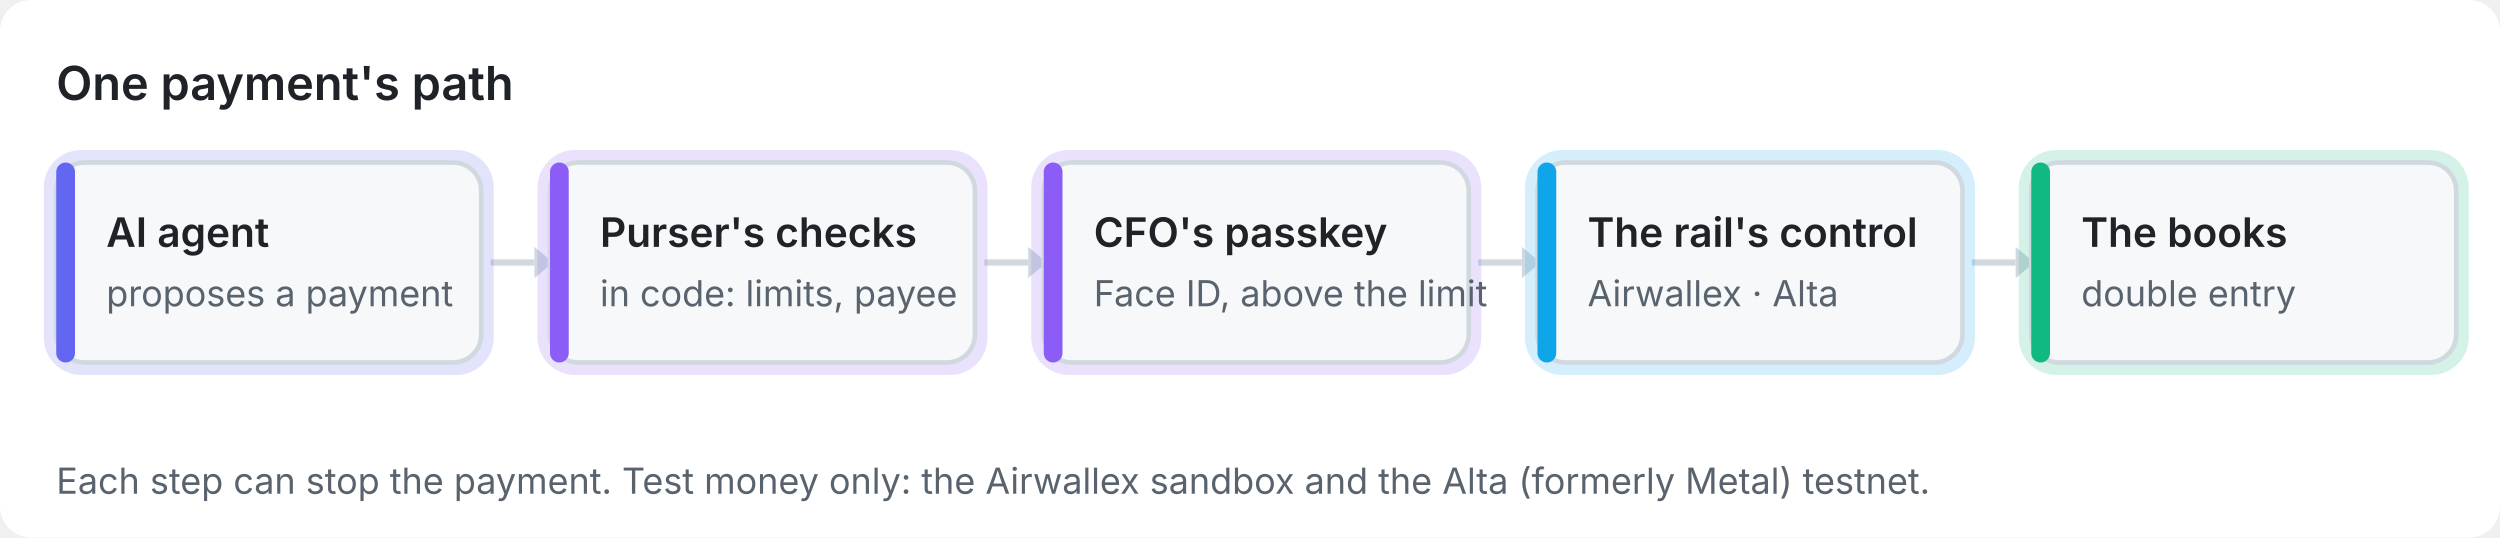
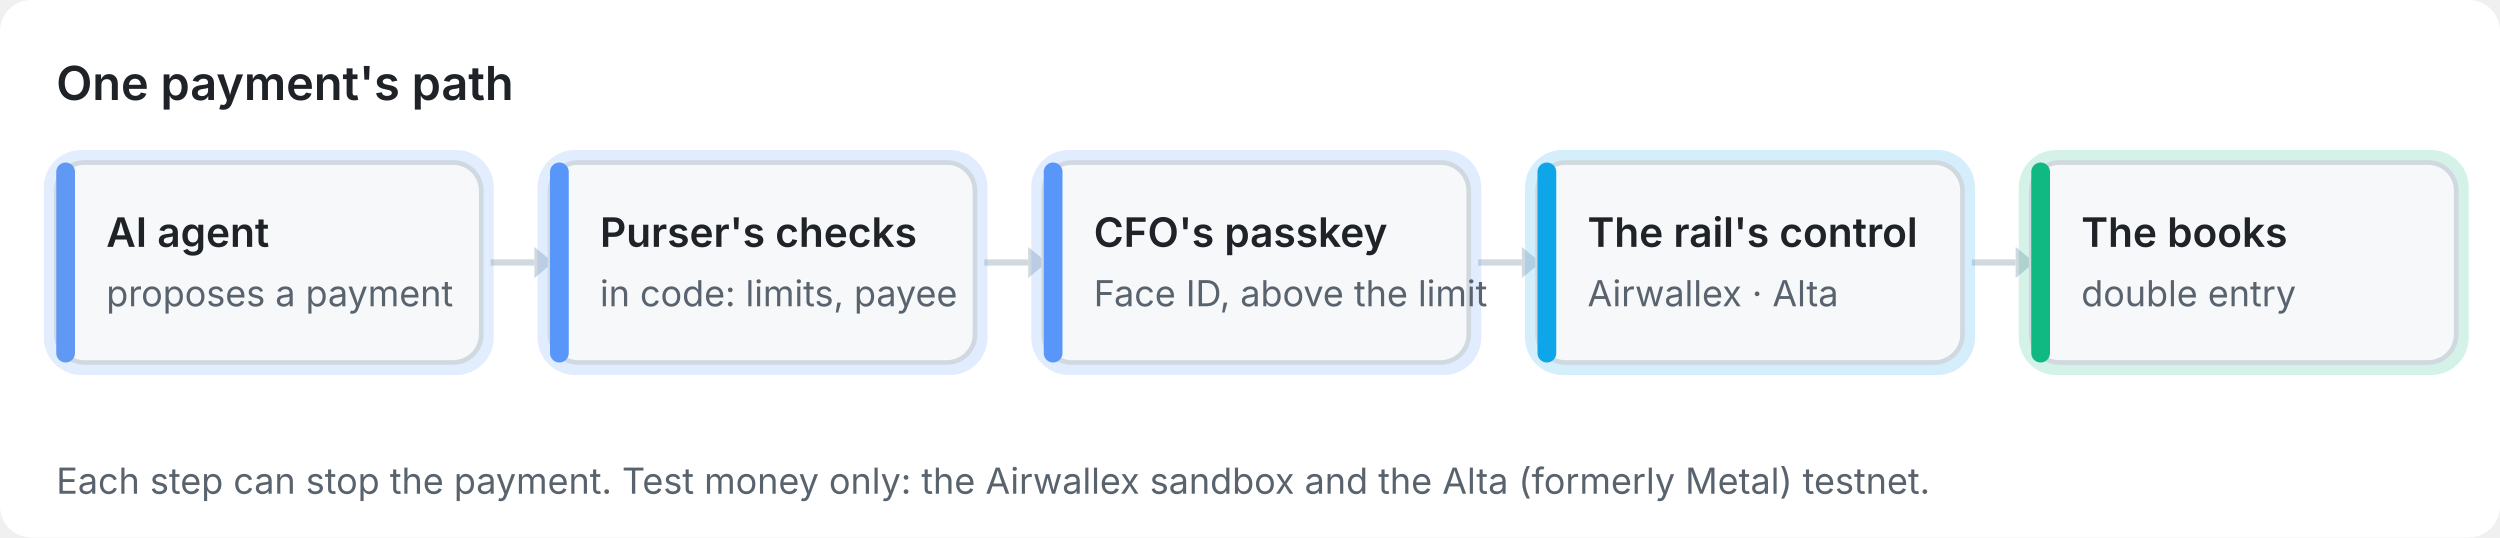
<svg xmlns="http://www.w3.org/2000/svg" width="800" height="172" viewBox="0 0 800 172" role="img" aria-label="One payment's path: an AI agent proposes; Purser's checks in code; above the limit the CFO's passkey (Face ID) signs the exact terms; the rail's own control; then the books. Test money only.">
  <style>
text{font-family:system-ui,-apple-system,"Segoe UI",sans-serif}
.bg{fill:#ffffff}.card{fill:#f6f8fa;stroke:#d1d9e0}.ink{fill:#1f2328}.muted{fill:#59636e}.line{stroke:#d1d9e0;fill:none}.rose{fill:#be123c}
.t{font-size:15px;font-weight:600}.l{font-size:13px;font-weight:600}.s{font-size:11.5px}.m{font-family:ui-monospace,SFMono-Regular,Menlo,monospace;font-size:11.5px}
.glow{opacity:.18;animation:glow 6s linear infinite}
@keyframes glow{0%{opacity:.18}4%{opacity:.95}18%{opacity:.18}100%{opacity:.18}}
.pk{opacity:0;animation:pk 6s linear infinite}
@keyframes pk{0%{opacity:1;transform:translateX(0)}80%{opacity:1;transform:translateX(632px)}90%{opacity:0;transform:translateX(632px)}100%{opacity:0}}
@media (prefers-reduced-motion: reduce){*{animation:none!important}}
</style>
  <rect class="bg" width="800" height="172" rx="10" />
  <text class="ink t" x="18" y="32">One payment's path</text>
  <path class="line" d="M157 84h14" stroke-width="2" />
  <path d="M171 79l6 5-6 5z" fill="#d1d9e0" />
  <path class="line" d="M315 84h14" stroke-width="2" />
  <path d="M329 79l6 5-6 5z" fill="#d1d9e0" />
  <path class="line" d="M473 84h14" stroke-width="2" />
  <path d="M487 79l6 5-6 5z" fill="#d1d9e0" />
  <path class="line" d="M631 84h14" stroke-width="2" />
  <path d="M645 79l6 5-6 5z" fill="#d1d9e0" />
-   <rect class="glow" style="animation-delay:0.00s" x="14" y="48" width="144" height="72" rx="12" fill="#6366f1" />
+   <rect class="glow" style="animation-delay:0.00s" x="14" y="48" width="144" height="72" rx="12" fill="#6099f4" />
  <rect class="card" x="18" y="52" width="136" height="64" rx="9" stroke-width="1.5" />
-   <rect x="18" y="52" width="6" height="64" rx="3" fill="#6366f1" />
+   <rect x="18" y="52" width="6" height="64" rx="3" fill="#6099f4" />
  <text class="ink l" x="34" y="79">AI agent</text>
  <text class="muted s" x="34" y="98">proposes a payment</text>
-   <rect class="glow" style="animation-delay:1.20s" x="172" y="48" width="144" height="72" rx="12" fill="#8b5cf6" />
+   <rect class="glow" style="animation-delay:1.20s" x="172" y="48" width="144" height="72" rx="12" fill="#5996f9" />
  <rect class="card" x="176" y="52" width="136" height="64" rx="9" stroke-width="1.5" />
-   <rect x="176" y="52" width="6" height="64" rx="3" fill="#8b5cf6" />
+   <rect x="176" y="52" width="6" height="64" rx="3" fill="#5996f9" />
  <text class="ink l" x="192" y="79">Purser's checks</text>
  <text class="muted s" x="192" y="98">in code: limits, payee</text>
-   <rect class="glow" style="animation-delay:2.40s" x="330" y="48" width="144" height="72" rx="12" fill="#8b5cf6" />
+   <rect class="glow" style="animation-delay:2.40s" x="330" y="48" width="144" height="72" rx="12" fill="#5996f9" />
  <rect class="card" x="334" y="52" width="136" height="64" rx="9" stroke-width="1.5" />
-   <rect x="334" y="52" width="6" height="64" rx="3" fill="#8b5cf6" />
+   <rect x="334" y="52" width="6" height="64" rx="3" fill="#5996f9" />
  <text class="ink l" x="350" y="79">CFO's passkey</text>
  <text class="muted s" x="350" y="98">Face ID, above the limit</text>
  <rect class="glow" style="animation-delay:3.60s" x="488" y="48" width="144" height="72" rx="12" fill="#0ea5e9" />
  <rect class="card" x="492" y="52" width="136" height="64" rx="9" stroke-width="1.5" />
  <rect x="492" y="52" width="6" height="64" rx="3" fill="#0ea5e9" />
  <text class="ink l" x="508" y="79">The rail's control</text>
  <text class="muted s" x="508" y="98">Airwallex · Alta</text>
  <rect class="glow" style="animation-delay:4.80s" x="646" y="48" width="144" height="72" rx="12" fill="#10b981" />
  <rect class="card" x="650" y="52" width="136" height="64" rx="9" stroke-width="1.5" />
  <rect x="650" y="52" width="6" height="64" rx="3" fill="#10b981" />
  <text class="ink l" x="666" y="79">The books</text>
  <text class="muted s" x="666" y="98">double entry</text>
-   <circle class="pk" cx="86" cy="130" r="5" fill="#8b5cf6" />
+   <circle class="pk" cx="86" cy="130" r="5" fill="#5996f9" />
  <text class="muted s" x="18" y="158">Each step can stop the payment. Test money only: the Airwallex sandbox and the Alta (formerly Metal) testnet.</text>
</svg>
